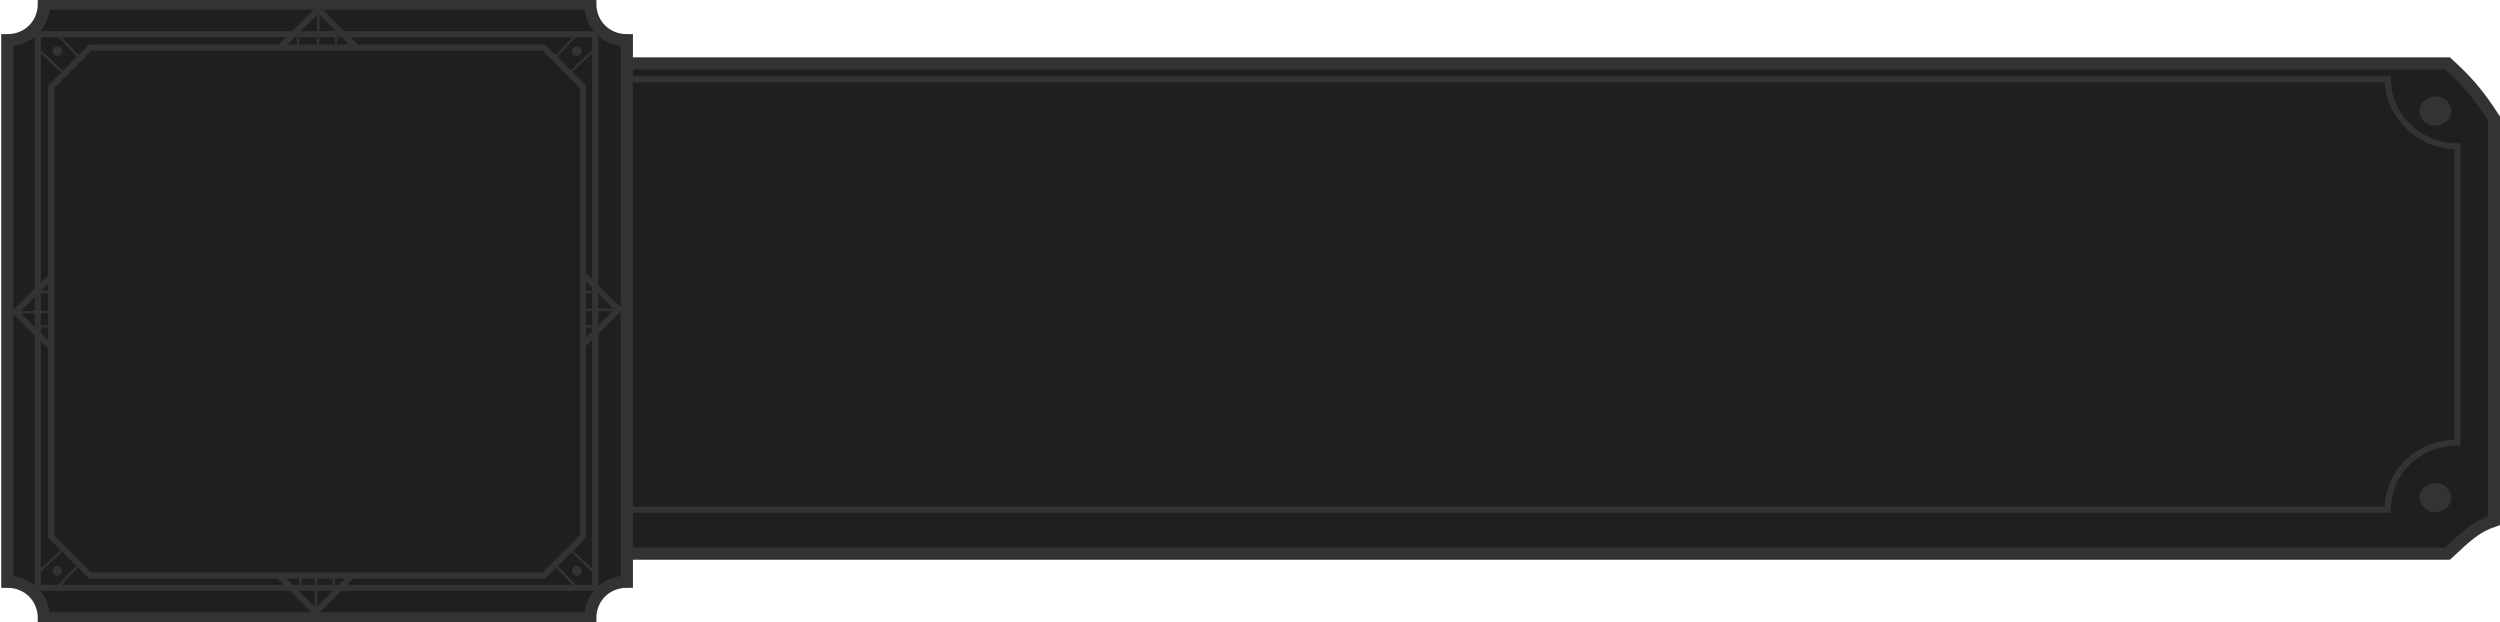
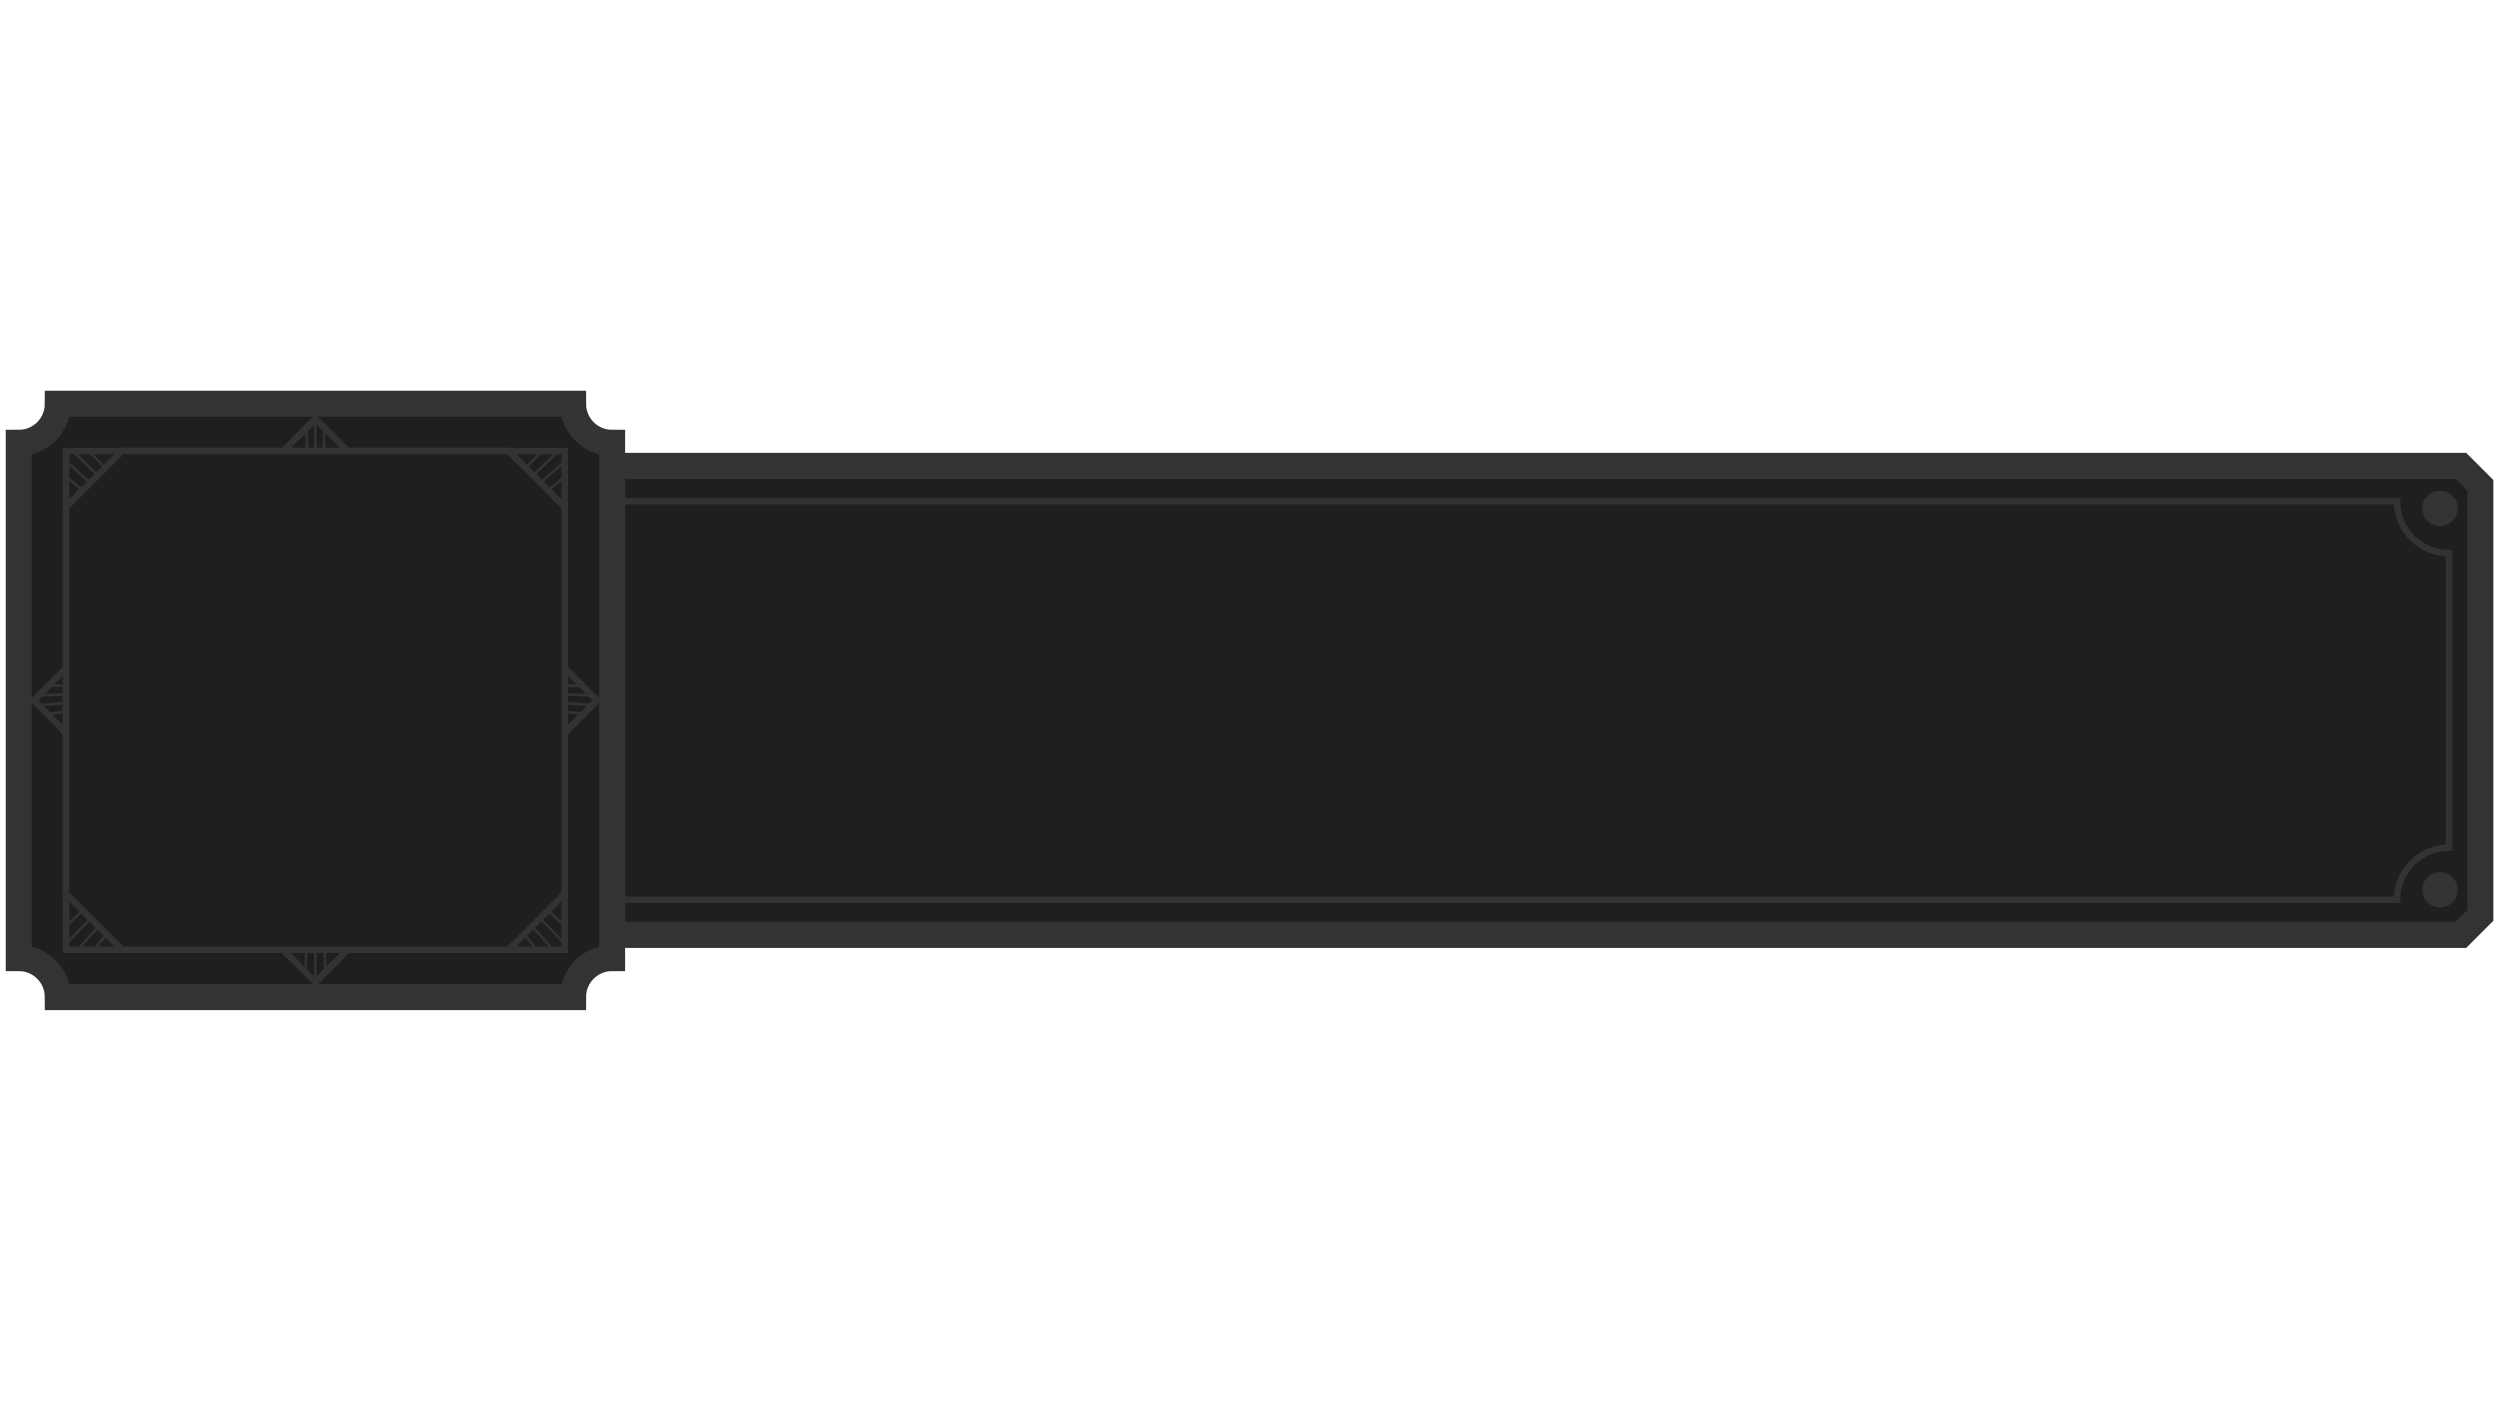
- <svg xmlns="http://www.w3.org/2000/svg" version="1.1" viewBox="0 0 205 51">
+ <svg xmlns="http://www.w3.org/2000/svg" version="1.1" viewBox="0 0 1920 1080">
  <defs>
    <style>
+       .st0 {
+         stroke-width: 20px;
+       }
+ 
      .st0, .st1 {
        fill: #1f1f1f;
      }

-       .st0, .st1, .st2, .st3 {
+       .st0, .st1, .st2 {
        stroke: #333;
        stroke-miterlimit: 10;
      }

-       .st0, .st2 {
-         stroke-width: .5px;
+       .st3 {
+         fill: #333;
      }

      .st4 {
-         fill: #333;
+         opacity: .5;
      }

      .st5 {
-         fill: #333;
-         opacity: .5;
+         fill: #211d1f;
+       }
+ 
+       .st1 {
+         stroke-width: 5px;
      }

      .st6 {
        display: none;
      }

-       .st2, .st3 {
+       .st2 {
        fill: none;
-       }
- 
-       .st3 {
-         stroke-width: .2px;
+         stroke-width: 2px;
      }
    </style>
  </defs>
  <g id="Layer_1" class="st6">
-     <path class="st5" d="M195.5,43.4h-7.8c4.7-2,11.5-5.6,14.8-10.5v2.7c-2.8,2.1-5.2,4.8-7,7.8ZM51,40.8h139c-1.9,1-3.9,1.8-5.9,2.6H51v-2.6ZM40.1,47.8c-1.1-1.2-2.5-2.2-4-2.9-1.5-.7-3.1-1-4.8-1h-11.6c-1.7,0-3.3.3-4.8,1-1.5.7-2.9,1.7-4,2.9h-2.1s-5.7,0-5.7-7.7V10.9c0-7.6,5.7-7.7,5.7-7.7h2.1c1.1,1.2,2.5,2.2,4,2.9,1.5.7,3.1,1,4.8,1h11.6c1.7,0,3.3-.3,4.8-1,1.5-.7,2.9-1.7,4-2.9h2.1s5.7,0,5.7,7.7v29.3c0,7.6-5.7,7.7-5.7,7.7h-2.1ZM26.7,48.7c-.1-.2-.3-.4-.5-.5-.2-.1-.4-.2-.7-.2-.2,0-.5,0-.7.2-.2.1-.4.3-.5.5-2.3-.1-4.5-.6-6.7-1.3.7-.2,1.3-.2,2-.2h11.6c.7,0,1.4,0,2,.3-2.1.8-4.4,1.2-6.7,1.3h0ZM24.4,2.3c.1.2.3.4.5.5s.4.2.7.2c.2,0,.5,0,.7-.2.2-.1.4-.3.5-.5,2.3,0,4.5.5,6.7,1.3-.7.2-1.3.3-2,.3h-11.6c-.7,0-1.4,0-2-.3,2.1-.8,4.4-1.2,6.7-1.3h0ZM184.1,7.6c2,.8,4,1.6,5.9,2.6H51v-2.5h133ZM202.5,15.4v2.7c-3.3-4.9-10.1-8.4-14.8-10.5h7.8c1.8,3,4.2,5.7,7,7.8h0ZM51,11.6h2.3v27.9h-2.3V11.6ZM192.6,39.4H54.6V11.6h137.9c4.2,2.4,8.4,5.6,9.9,9.5v9c-1.5,3.9-5.7,7.1-9.9,9.5ZM205,13.9l-.7-.3c-2.6-1.3-5.9-6.1-7-7.8l-.4-.6H51V0h-12.5l-.5.6c-.8,1-1.8,1.8-2.9,2.4-2.7-1.1-5.5-1.8-8.4-2-.1-.2-.3-.4-.5-.6-.2-.1-.5-.2-.8-.2s-.5,0-.8.2c-.2.1-.4.4-.5.6-2.9.1-5.8.8-8.4,2-1.1-.6-2.1-1.4-2.9-2.4l-.5-.6H0v51h12.5l.5-.6c.8-1,1.8-1.8,2.9-2.4,2.7,1.2,5.5,1.8,8.4,2,.1.2.3.4.5.6.2.1.5.2.7.2s.5,0,.7-.2c.2-.1.4-.3.5-.6,2.9-.2,5.8-.8,8.4-2,1.1.6,2.1,1.4,2.9,2.4l.5.6h12.5v-5.1h145.9l.4-.6c1-1.8,4.3-6.6,7-7.8l.7-.3V13.9Z" />
+     <g class="st4">
+       <path class="st5" d="M1916.2,429.9l-6.7-3.2c-24.8-11.6-55.5-56.6-65.2-73l-3.4-5.7H476.9v-48.1h-116.5l-4.5,5.6c-7.5,9.4-16.7,16.8-26.9,22.1-25.2-10.9-51.8-17-78.7-18.4-2.1-4.5-6.6-7.7-11.9-7.7s-9.8,3.2-11.9,7.7c-26.9,1.4-53.5,7.5-78.7,18.4-10.2-5.3-19.4-12.7-26.9-22.1l-4.5-5.6H0v476.9h116.5l4.5-5.6c7.5-9.4,16.7-16.8,26.9-22.1,25.2,10.9,51.6,17.1,78.8,18.5,2.1,4.4,6.6,7.5,11.8,7.5s9.7-3.1,11.8-7.5c27.3-1.4,53.7-7.6,78.8-18.5,10.2,5.3,19.4,12.7,26.9,22.1l4.5,5.6h116.5v-48.1h1364l3.4-5.7c9.7-16.4,40.4-61.3,65.2-73l6.7-3.1v-217.1ZM1800.2,668.9H510.9v-260.8h1289.3c39.3,22.2,78.8,52.2,92.7,88.5v83.8c-13.9,36.3-53.4,66.4-92.7,88.5M476.9,408.1h21.3v260.8h-21.3v-260.8ZM1892.9,444.2v25.1c-30.7-45.7-94-79.1-137.9-98h72.8c9.6,15.1,37,55.6,65.1,72.8M1720.5,371.4c13.3,4.9,33.5,13,55.7,24H476.9v-24h1243.6ZM227.6,321.8c2.3,3.7,6.2,6.2,10.9,6.2s8.6-2.5,10.9-6.2c21.1,1.1,42.1,5.2,62.2,12.4-6.2,1.5-12.6,2.4-19,2.4h-108.2c-6.5,0-12.8-.8-19-2.4,20.1-7.2,41.1-11.4,62.2-12.4M249.4,755.1c-2.4-3.6-6.3-6.2-10.9-6.2s-8.6,2.6-10.9,6.2c-21.2-1.1-42.1-5.2-62.2-12.4,6.2-1.5,12.5-2.4,19-2.4h108.2c6.5,0,12.8.8,19,2.4-20.1,7.3-41.1,11.4-62.2,12.4M374.4,747.3c-21.1-23.4-50.6-36.6-81.8-36.6h-108.2c-31.3,0-60.7,13.3-81.8,36.6h-19.7s-53.1-.6-53.1-72.1v-273.5c0-71.5,53.1-72.1,53.1-72.1h19.7c21.1,23.4,50.6,36.6,81.8,36.6h108.2c31.3,0,60.7-13.3,81.8-36.6h19.7s53.1.5,53.1,72.1v273.5c0,71.5-53.1,72.1-53.1,72.1h-19.7ZM476.9,681.6h1299.2c-22.2,10.9-42.4,19-55.6,24H476.9v-24ZM1827.8,705.5h-72.8c43.9-18.9,107.3-52.3,138-98v25.2c-28.1,17.2-55.5,57.7-65.1,72.8" />
+     </g>
  </g>
  <g id="Layer_2">
+     <path class="st0" d="M1889.9,357.8H376.4c-5.9,5.9-9.1,9.1-15,15v330.2c5.9,5.9,9.1,9.1,15,15h1513.5l15-15v-330.2c-5.9-5.9-9.1-9.1-15-15Z" />
+     <path class="st1" d="M1840.9,384.9H425.4c0,22.1-17.9,40-40,40v226.1c22.1,0,40,17.9,40,40h1415.5c0-22.1,17.9-40,40-40v-226.1c-22.1,0-40-17.9-40-40Z" />
+     <circle class="st3" cx="1873.9" cy="390.4" r="13.6" />
+     <circle class="st3" cx="1873.9" cy="683.4" r="13.6" />
+     <path class="st0" d="M440.1,310.1H44.4c0,16.6-13.4,30-30,30v395.7c16.6,0,30,13.4,30,30h395.7c0-16.6,13.4-30,30-30v-395.7c-16.6,0-30-13.4-30-30Z" />
+     <rect class="st1" x="89.3" y="385" width="305.9" height="305.9" transform="translate(451.3 -13.7) rotate(45)" />
+     <rect class="st1" x="50.7" y="346.4" width="383" height="383" />
    <g>
-       <path class="st1" d="M200.7,45.4H43.5l-3.8-3.6V8.8c1.5-1.4,2.3-2.2,3.8-3.6h157.2c1.5,1.4,2.3,2.2,3.8,4.5v33c-1.5.5-2.3,1.3-3.8,2.7Z" />
-       <path class="st2" d="M47.9,6.5h147.9c0,3,2.6,5.5,5.7,5.5v24.3c-3.2,0-5.7,2.4-5.7,5.5H47.9" />
-       <ellipse class="st4" cx="199.7" cy="9.1" rx="1.3" ry="1.2" />
-       <ellipse class="st4" cx="199.7" cy="40.8" rx="1.3" ry="1.2" />
+       <polyline class="st2" points="242.2 754.2 242.2 729.4 242.2 526.6" />
+       <polyline class="st2" points="249.9 746.5 249.3 729.4 242.2 526.6" />
+       <polyline class="st2" points="263.9 732.5 263.6 729.4 242.2 526.6" />
+       <polyline class="st2" points="270.8 729.4 270.3 726.1 242.2 526.6" />
+       <polyline class="st2" points="278 729.4 276.4 720.1 242.2 526.6" />
+       <polyline class="st2" points="285.4 729.4 282.1 714.3 242.2 526.6" />
+       <polyline class="st2" points="292.8 729.4 287.7 708.8 242.2 526.6" />
+       <polyline class="st2" points="300.4 729.4 293 703.5 242.2 526.6" />
+       <polyline class="st2" points="308.2 729.4 298.1 698.4 242.2 526.6" />
+       <polyline class="st2" points="316.1 729.4 303 693.5 242.2 526.6" />
+       <polyline class="st2" points="324.2 729.4 307.7 688.7 242.2 526.6" />
+       <polyline class="st2" points="332.6 729.4 312.4 684.1 242.2 526.6" />
+       <polyline class="st2" points="341.2 729.4 316.9 679.6 242.2 526.6" />
+       <polyline class="st2" points="350.1 729.4 321.2 675.2 242.2 526.6" />
+       <polyline class="st2" points="359.4 729.4 325.6 670.9 242.2 526.6" />
+       <polyline class="st2" points="369 729.4 329.8 666.7 242.2 526.6" />
+       <polyline class="st2" points="379.1 729.4 333.9 662.5 242.2 526.6" />
+       <polyline class="st2" points="389.6 729.4 338 658.4 242.2 526.6" />
+       <polyline class="st2" points="412.4 729.4 346.1 650.3 242.2 526.6" />
+       <polyline class="st2" points="424.9 729.4 350.1 646.4 242.2 526.6" />
+       <polyline class="st2" points="433.8 724.9 354.1 642.4 242.2 526.6" />
+       <polyline class="st2" points="433.8 711.5 358 638.4 242.2 526.6" />
+       <polyline class="st2" points="433.8 687.3 366 630.4 242.2 526.6" />
+       <polyline class="st2" points="433.8 676.2 370 626.4 242.2 526.6" />
+       <polyline class="st2" points="433.8 665.7 374.1 622.4 242.2 526.6" />
+       <polyline class="st2" points="433.8 655.8 378.2 618.3 242.2 526.6" />
+       <polyline class="st2" points="433.8 646.2 382.3 614.1 242.2 526.6" />
+       <polyline class="st2" points="433.8 637.2 386.5 609.9 242.2 526.6" />
+       <polyline class="st2" points="433.8 628.4 390.8 605.6 242.2 526.6" />
+       <polyline class="st2" points="433.8 620 395.2 601.2 242.2 526.6" />
+       <polyline class="st2" points="433.8 611.8 399.7 596.7 242.2 526.6" />
+       <polyline class="st2" points="433.8 604 404.4 592.1 242.2 526.6" />
+       <polyline class="st2" points="433.8 596.3 409.1 587.3 242.2 526.6" />
+       <polyline class="st2" points="433.8 588.8 414 582.4 242.2 526.6" />
+       <polyline class="st2" points="433.8 581.5 419.1 577.3 242.2 526.6" />
+       <polyline class="st2" points="433.8 574.3 424.4 572 242.2 526.6" />
+       <polyline class="st2" points="433.8 567.3 429.9 566.5 242.2 526.6" />
+       <polyline class="st2" points="435.7 560.7 433.8 560.4 242.2 526.6" />
+       <polyline class="st2" points="448.2 548.2 433.8 546.7 242.2 526.6" />
+       <polyline class="st2" points="455 541.5 433.8 540 242.2 526.6" />
+       <polyline class="st2" points="454.6 534 433.8 533.3 242.2 526.6" />
+       <polyline class="st2" points="447.2 526.6 433.8 526.6 242.2 526.6" />
+       <polyline class="st2" points="433.8 513.2 433.8 513.2 242.2 526.6" />
+       <polyline class="st2" points="433.8 506.5 427.7 507.1 242.2 526.6" />
+       <polyline class="st2" points="433.8 499.7 421.9 501.3 242.2 526.6" />
+       <polyline class="st2" points="433.8 492.8 416.5 495.9 242.2 526.6" />
+       <polyline class="st2" points="433.8 485.9 411.3 490.7 242.2 526.6" />
+       <polyline class="st2" points="433.8 478.8 406.3 485.7 242.2 526.6" />
+       <polyline class="st2" points="433.8 471.7 401.5 480.9 242.2 526.6" />
+       <polyline class="st2" points="433.8 464.4 396.9 476.3 242.2 526.6" />
+       <polyline class="st2" points="433.8 456.9 392.5 471.9 242.2 526.6" />
+       <polyline class="st2" points="433.8 449.2 388.2 467.6 242.2 526.6" />
+       <polyline class="st2" points="433.8 441.3 384.1 463.4 242.2 526.6" />
+       <polyline class="st2" points="433.8 433.2 380 459.4 242.2 526.6" />
+       <polyline class="st2" points="433.8 424.8 376 455.4 242.2 526.6" />
+       <polyline class="st2" points="433.8 416 372.2 451.6 242.2 526.6" />
+       <polyline class="st2" points="433.8 406.9 368.4 447.8 242.2 526.6" />
+       <polyline class="st2" points="433.8 397.4 364.6 444 242.2 526.6" />
+       <polyline class="st2" points="433.8 387.4 360.9 440.3 242.2 526.6" />
+       <polyline class="st2" points="433.8 365.9 353.7 433.1 242.2 526.6" />
+       <polyline class="st2" points="433.8 354.1 350.1 429.5 242.2 526.6" />
+       <polyline class="st2" points="428.8 346.4 346.5 425.9 242.2 526.6" />
+       <polyline class="st2" points="416.2 346.4 342.9 422.3 242.2 526.6" />
+       <polyline class="st2" points="393.4 346.4 335.8 415.1 242.2 526.6" />
+       <polyline class="st2" points="383 346.4 332.1 411.5 242.2 526.6" />
+       <polyline class="st2" points="373.2 346.4 328.5 407.9 242.2 526.6" />
+       <polyline class="st2" points="363.8 346.4 324.8 404.2 242.2 526.6" />
+       <polyline class="st2" points="354.8 346.4 321.1 400.5 242.2 526.6" />
+       <polyline class="st2" points="346.3 346.4 317.3 396.7 242.2 526.6" />
+       <polyline class="st2" points="338.1 346.4 313.4 392.8 242.2 526.6" />
+       <polyline class="st2" points="330.1 346.4 309.4 388.8 242.2 526.6" />
+       <polyline class="st2" points="322.5 346.4 305.4 384.8 242.2 526.6" />
+       <polyline class="st2" points="315 346.4 301.2 380.6 242.2 526.6" />
+       <polyline class="st2" points="307.8 346.4 296.9 376.3 242.2 526.6" />
+       <polyline class="st2" points="300.8 346.4 292.5 371.9 242.2 526.6" />
+       <polyline class="st2" points="293.9 346.4 287.9 367.3 242.2 526.6" />
+       <polyline class="st2" points="287.2 346.4 283.1 362.5 242.2 526.6" />
+       <polyline class="st2" points="280.5 346.4 278.2 357.6 242.2 526.6" />
+       <polyline class="st2" points="274 346.4 273 352.4 242.2 526.6" />
+       <polyline class="st2" points="267.6 346.4 267.5 346.9 242.2 526.6" />
+       <polyline class="st2" points="261.7 341.1 261.2 346.4 242.2 526.6" />
+       <polyline class="st2" points="249.2 328.6 248.5 346.4 242.2 526.6" />
+       <polyline class="st2" points="242.2 321.6 242.2 346.4 242.2 526.6" />
+       <polyline class="st2" points="235.3 328.6 235.9 346.4 242.2 526.6" />
+       <polyline class="st2" points="222.8 341.1 223.3 346.4 242.2 526.6" />
+       <polyline class="st2" points="216.9 346.4 217 346.9 242.2 526.6" />
+       <polyline class="st2" points="210.5 346.4 211.5 352.4 242.2 526.6" />
+       <polyline class="st2" points="203.9 346.4 206.3 357.6 242.2 526.6" />
+       <polyline class="st2" points="197.3 346.4 201.3 362.5 242.2 526.6" />
+       <polyline class="st2" points="190.6 346.4 196.6 367.3 242.2 526.6" />
+       <polyline class="st2" points="183.7 346.4 192 371.9 242.2 526.6" />
+       <polyline class="st2" points="176.7 346.4 187.6 376.3 242.2 526.6" />
+       <polyline class="st2" points="169.4 346.4 183.3 380.6 242.2 526.6" />
+       <polyline class="st2" points="162 346.4 179.1 384.8 242.2 526.6" />
+       <polyline class="st2" points="154.4 346.4 175.1 388.8 242.2 526.6" />
+       <polyline class="st2" points="146.4 346.4 171.1 392.8 242.2 526.6" />
+       <polyline class="st2" points="138.2 346.4 167.2 396.7 242.2 526.6" />
+       <polyline class="st2" points="129.7 346.4 163.4 400.5 242.2 526.6" />
+       <polyline class="st2" points="120.7 346.4 159.7 404.2 242.2 526.6" />
+       <polyline class="st2" points="111.3 346.4 156 407.9 242.2 526.6" />
+       <polyline class="st2" points="101.5 346.4 152.4 411.5 242.2 526.6" />
+       <polyline class="st2" points="91.1 346.4 148.7 415.1 242.2 526.6" />
+       <polyline class="st2" points="68.2 346.4 141.6 422.3 242.2 526.6" />
+       <polyline class="st2" points="55.7 346.4 138 425.9 242.2 526.6" />
+       <polyline class="st2" points="50.7 354.1 134.4 429.5 242.2 526.6" />
+       <polyline class="st2" points="50.7 365.9 130.8 433.1 242.2 526.6" />
+       <polyline class="st2" points="50.7 387.4 123.5 440.3 242.2 526.6" />
+       <polyline class="st2" points="50.7 397.4 119.9 444 242.2 526.6" />
+       <polyline class="st2" points="50.7 406.9 116.1 447.8 242.2 526.6" />
+       <polyline class="st2" points="50.7 416 112.3 451.6 242.2 526.6" />
+       <polyline class="st2" points="50.7 424.8 108.4 455.4 242.2 526.6" />
+       <polyline class="st2" points="50.7 433.2 104.5 459.4 242.2 526.6" />
+       <polyline class="st2" points="50.7 441.3 100.4 463.4 242.2 526.6" />
+       <polyline class="st2" points="50.7 449.2 96.3 467.6 242.2 526.6" />
+       <polyline class="st2" points="50.7 456.9 92 471.9 242.2 526.6" />
+       <polyline class="st2" points="50.7 464.4 87.6 476.3 242.2 526.6" />
+       <polyline class="st2" points="50.7 471.7 83 480.9 242.2 526.6" />
+       <polyline class="st2" points="50.7 478.8 78.2 485.7 242.2 526.6" />
+       <polyline class="st2" points="50.7 485.9 73.2 490.7 242.2 526.6" />
+       <polyline class="st2" points="50.7 492.8 68 495.9 242.2 526.6" />
+       <polyline class="st2" points="50.7 499.7 62.5 501.3 242.2 526.6" />
+       <polyline class="st2" points="50.7 506.5 56.8 507.1 242.2 526.6" />
+       <polyline class="st2" points="50.7 513.2 50.7 513.2 242.2 526.6" />
+       <polyline class="st2" points="37.3 526.6 50.7 526.6 242.2 526.6" />
+       <polyline class="st2" points="29.9 534 50.7 533.3 242.2 526.6" />
+       <polyline class="st2" points="29.5 541.5 50.7 540 242.2 526.6" />
+       <polyline class="st2" points="36.3 548.2 50.7 546.7 242.2 526.6" />
+       <polyline class="st2" points="48.8 560.7 50.7 560.4 242.2 526.6" />
+       <polyline class="st2" points="50.7 567.3 54.5 566.5 242.2 526.6" />
+       <polyline class="st2" points="50.7 574.3 60.1 572 242.2 526.6" />
+       <polyline class="st2" points="50.7 581.5 65.4 577.3 242.2 526.6" />
+       <polyline class="st2" points="50.7 588.8 70.4 582.4 242.2 526.6" />
+       <polyline class="st2" points="50.7 596.3 75.4 587.3 242.2 526.6" />
+       <polyline class="st2" points="50.7 604 80.1 592.1 242.2 526.6" />
+       <polyline class="st2" points="50.7 611.9 84.8 596.7 242.2 526.6" />
+       <polyline class="st2" points="50.7 620 89.2 601.2 242.2 526.6" />
+       <polyline class="st2" points="50.7 628.4 93.6 605.6 242.2 526.6" />
+       <polyline class="st2" points="50.7 637.2 97.9 609.9 242.2 526.6" />
+       <polyline class="st2" points="50.7 646.3 102.2 614.1 242.2 526.6" />
+       <polyline class="st2" points="50.7 655.8 106.3 618.3 242.2 526.6" />
+       <polyline class="st2" points="50.7 665.7 110.4 622.4 242.2 526.6" />
+       <polyline class="st2" points="50.7 676.2 114.5 626.4 242.2 526.6" />
+       <polyline class="st2" points="50.7 687.3 118.5 630.4 242.2 526.6" />
+       <polyline class="st2" points="50.7 711.5 126.4 638.4 242.2 526.6" />
+       <polyline class="st2" points="50.7 724.9 130.4 642.4 242.2 526.6" />
+       <polyline class="st2" points="59.6 729.4 134.4 646.4 242.2 526.6" />
+       <polyline class="st2" points="72 729.4 138.4 650.3 242.2 526.6" />
+       <polyline class="st2" points="94.9 729.4 146.5 658.4 242.2 526.6" />
+       <polyline class="st2" points="105.4 729.4 150.6 662.5 242.2 526.6" />
+       <polyline class="st2" points="115.5 729.4 154.7 666.7 242.2 526.6" />
+       <polyline class="st2" points="125.1 729.4 158.9 670.9 242.2 526.6" />
+       <polyline class="st2" points="134.4 729.4 163.2 675.2 242.2 526.6" />
+       <polyline class="st2" points="143.3 729.4 167.6 679.6 242.2 526.6" />
+       <polyline class="st2" points="151.9 729.4 172.1 684.1 242.2 526.6" />
+       <polyline class="st2" points="160.3 729.4 176.7 688.7 242.2 526.6" />
+       <polyline class="st2" points="168.4 729.4 181.5 693.5 242.2 526.6" />
+       <polyline class="st2" points="176.3 729.4 186.4 698.4 242.2 526.6" />
+       <polyline class="st2" points="184.1 729.4 191.5 703.5 242.2 526.6" />
+       <polyline class="st2" points="191.7 729.4 196.8 708.8 242.2 526.6" />
+       <polyline class="st2" points="199.1 729.4 202.3 714.3 242.2 526.6" />
+       <polyline class="st2" points="206.5 729.4 208.1 720.1 242.2 526.6" />
+       <polyline class="st2" points="213.7 729.4 214.2 726.1 242.2 526.6" />
+       <polyline class="st2" points="220.6 732.5 220.9 729.4 242.2 526.6" />
+       <polyline class="st2" points="234.6 746.5 235.2 729.4 242.2 526.6" />
    </g>
-     <g>
-       <path class="st1" d="M48.4,50.7H3.6c0-1.7-1.3-3-3-3V3.3c1.7,0,3-1.3,3-3h44.8c0,1.7,1.3,3,3,3v44.4c-1.7,0-3,1.3-3,3Z" />
-       <rect class="st2" x="8.6" y="7.9" width="34.8" height="35.1" transform="translate(25.6 -10.9) rotate(45)" />
-       <rect class="st2" x="3.1" y="2.8" width="45.7" height="45.4" />
-       <g>
-         <line class="st3" x1="25.9" y1="50.2" x2="26" y2="25.5" />
-         <line class="st3" x1="27.4" y1="48.2" x2="26" y2="25.3" />
-         <line class="st3" x1="47.3" y1="48.2" x2="26" y2="25.5" />
-         <line class="st3" x1="48.6" y1="46.8" x2="26" y2="25.5" />
-         <line class="st3" x1="48.9" y1="26.8" x2="26" y2="25.3" />
-         <line class="st3" x1="50.7" y1="25.4" x2="26" y2="25.5" />
-         <line class="st3" x1="48.9" y1="23.9" x2="26" y2="25.3" />
-         <line class="st3" x1="48.6" y1="4.2" x2="26" y2="25.5" />
-         <line class="st3" x1="47.3" y1="2.8" x2="26" y2="25.5" />
-         <line class="st3" x1="27.6" y1="2.8" x2="26" y2="25.5" />
-         <line class="st3" x1="26" y1="25.5" x2="26.1" y2=".8" />
-         <line class="st3" x1="26" y1="25.5" x2="24.4" y2="2.8" />
-         <line class="st3" x1="26" y1="25.5" x2="4.7" y2="2.8" />
-         <line class="st3" x1="26" y1="25.5" x2="3.3" y2="4.2" />
-         <line class="st3" x1="26" y1="25.3" x2="3.1" y2="23.9" />
-         <line class="st3" x1="26" y1="25.5" x2="1.3" y2="25.6" />
-         <line class="st3" x1="26" y1="25.3" x2="3.1" y2="26.8" />
-         <path class="st3" d="M26,25.5" />
-         <path class="st3" d="M26,25.5" />
-         <path class="st3" d="M26,25.5" />
-         <path class="st3" d="M26,25.5" />
-         <path class="st3" d="M26,25.5" />
-         <path class="st3" d="M26,25.5" />
-         <path class="st3" d="M26,25.5" />
-         <path class="st3" d="M26,25.5" />
-         <path class="st3" d="M26,25.5" />
-         <line class="st3" x1="26" y1="25.5" x2="3.3" y2="46.8" />
-         <line class="st3" x1="26" y1="25.5" x2="4.7" y2="48.2" />
-         <line class="st3" x1="26" y1="25.3" x2="24.6" y2="48.2" />
-       </g>
-       <path class="st0" d="M44.6,47.2H7.4l-3.2-3.2V7.1l3.2-3.2h37.2l3.2,3.2v36.9l-3.2,3.2Z" />
-     </g>
-     <ellipse class="st4" cx="47.3" cy="46.8" rx=".4" ry=".4" />
-     <ellipse class="st4" cx="4.7" cy="46.8" rx=".4" ry=".4" />
-     <ellipse class="st4" cx="4.7" cy="4.2" rx=".4" ry=".4" />
-     <ellipse class="st4" cx="47.3" cy="4.2" rx=".4" ry=".4" />
+     <path class="st1" d="M390.8,346.4H93.7c-16.8,16.8-26.2,26.2-43,43v297c16.8,16.8,26.2,26.2,43,43h297c16.8-16.8,26.2-26.2,43-43v-297c-16.8-16.8-26.2-26.2-43-43Z" />
  </g>
</svg>
